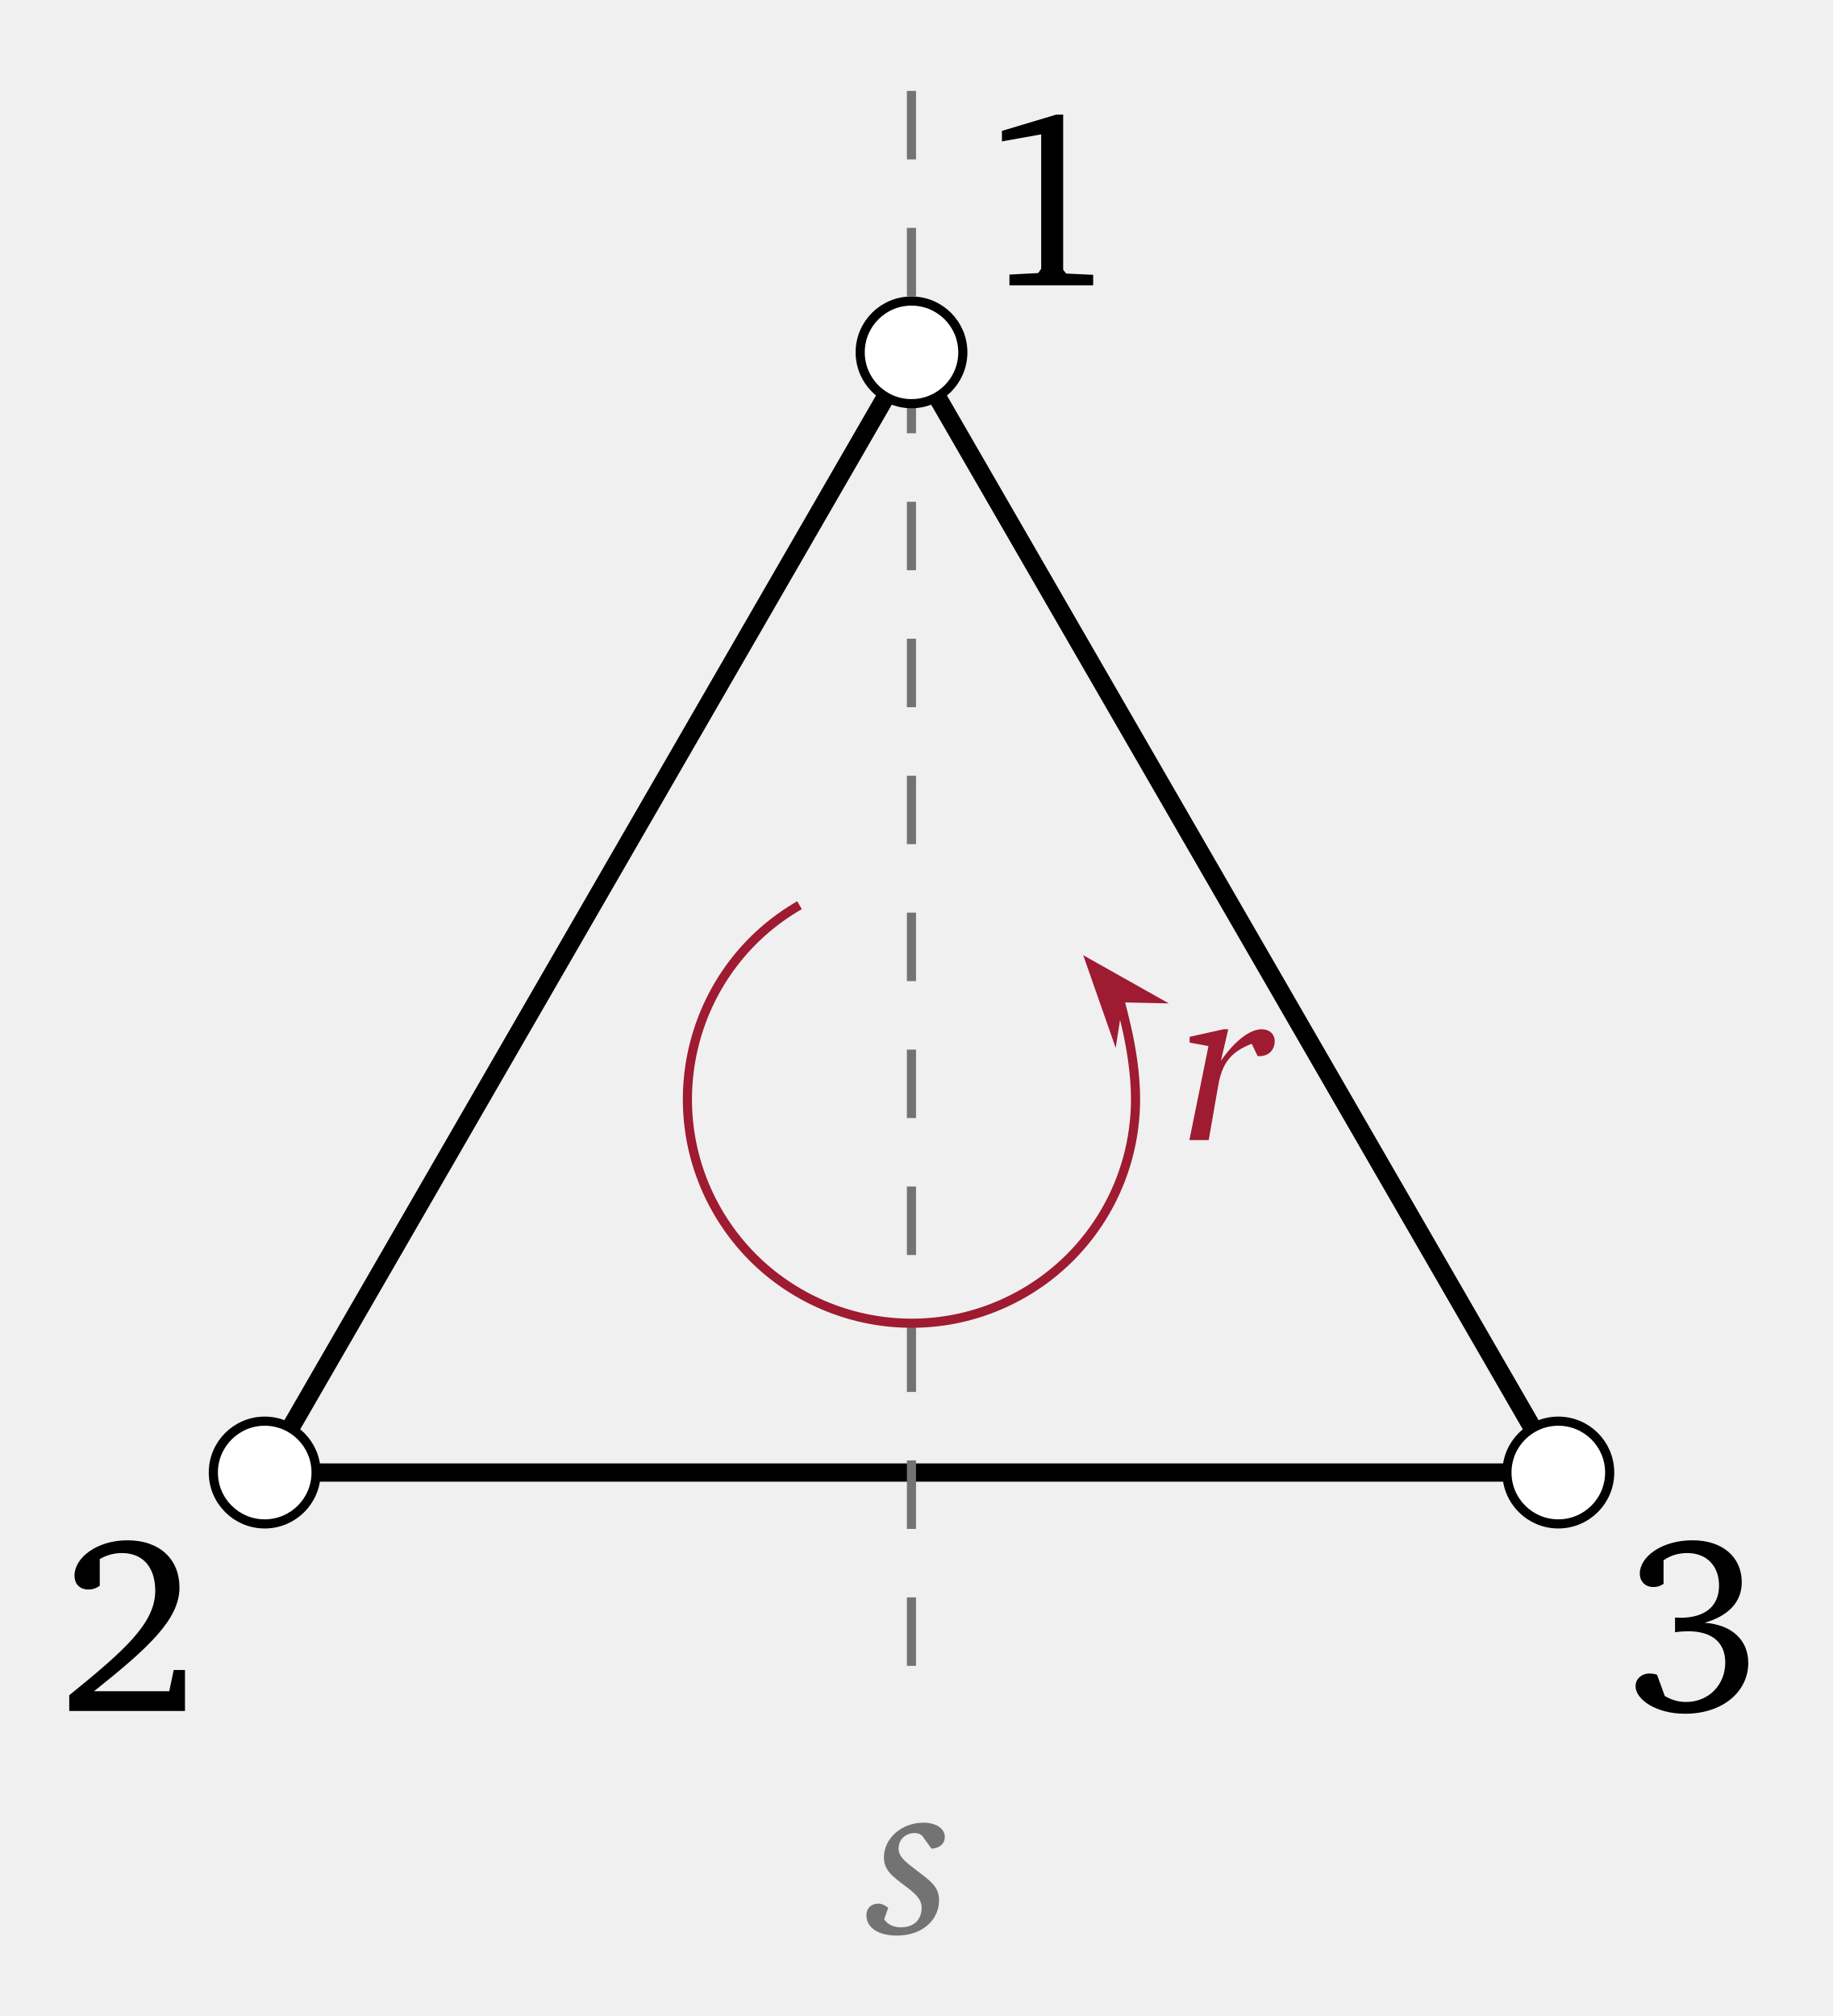
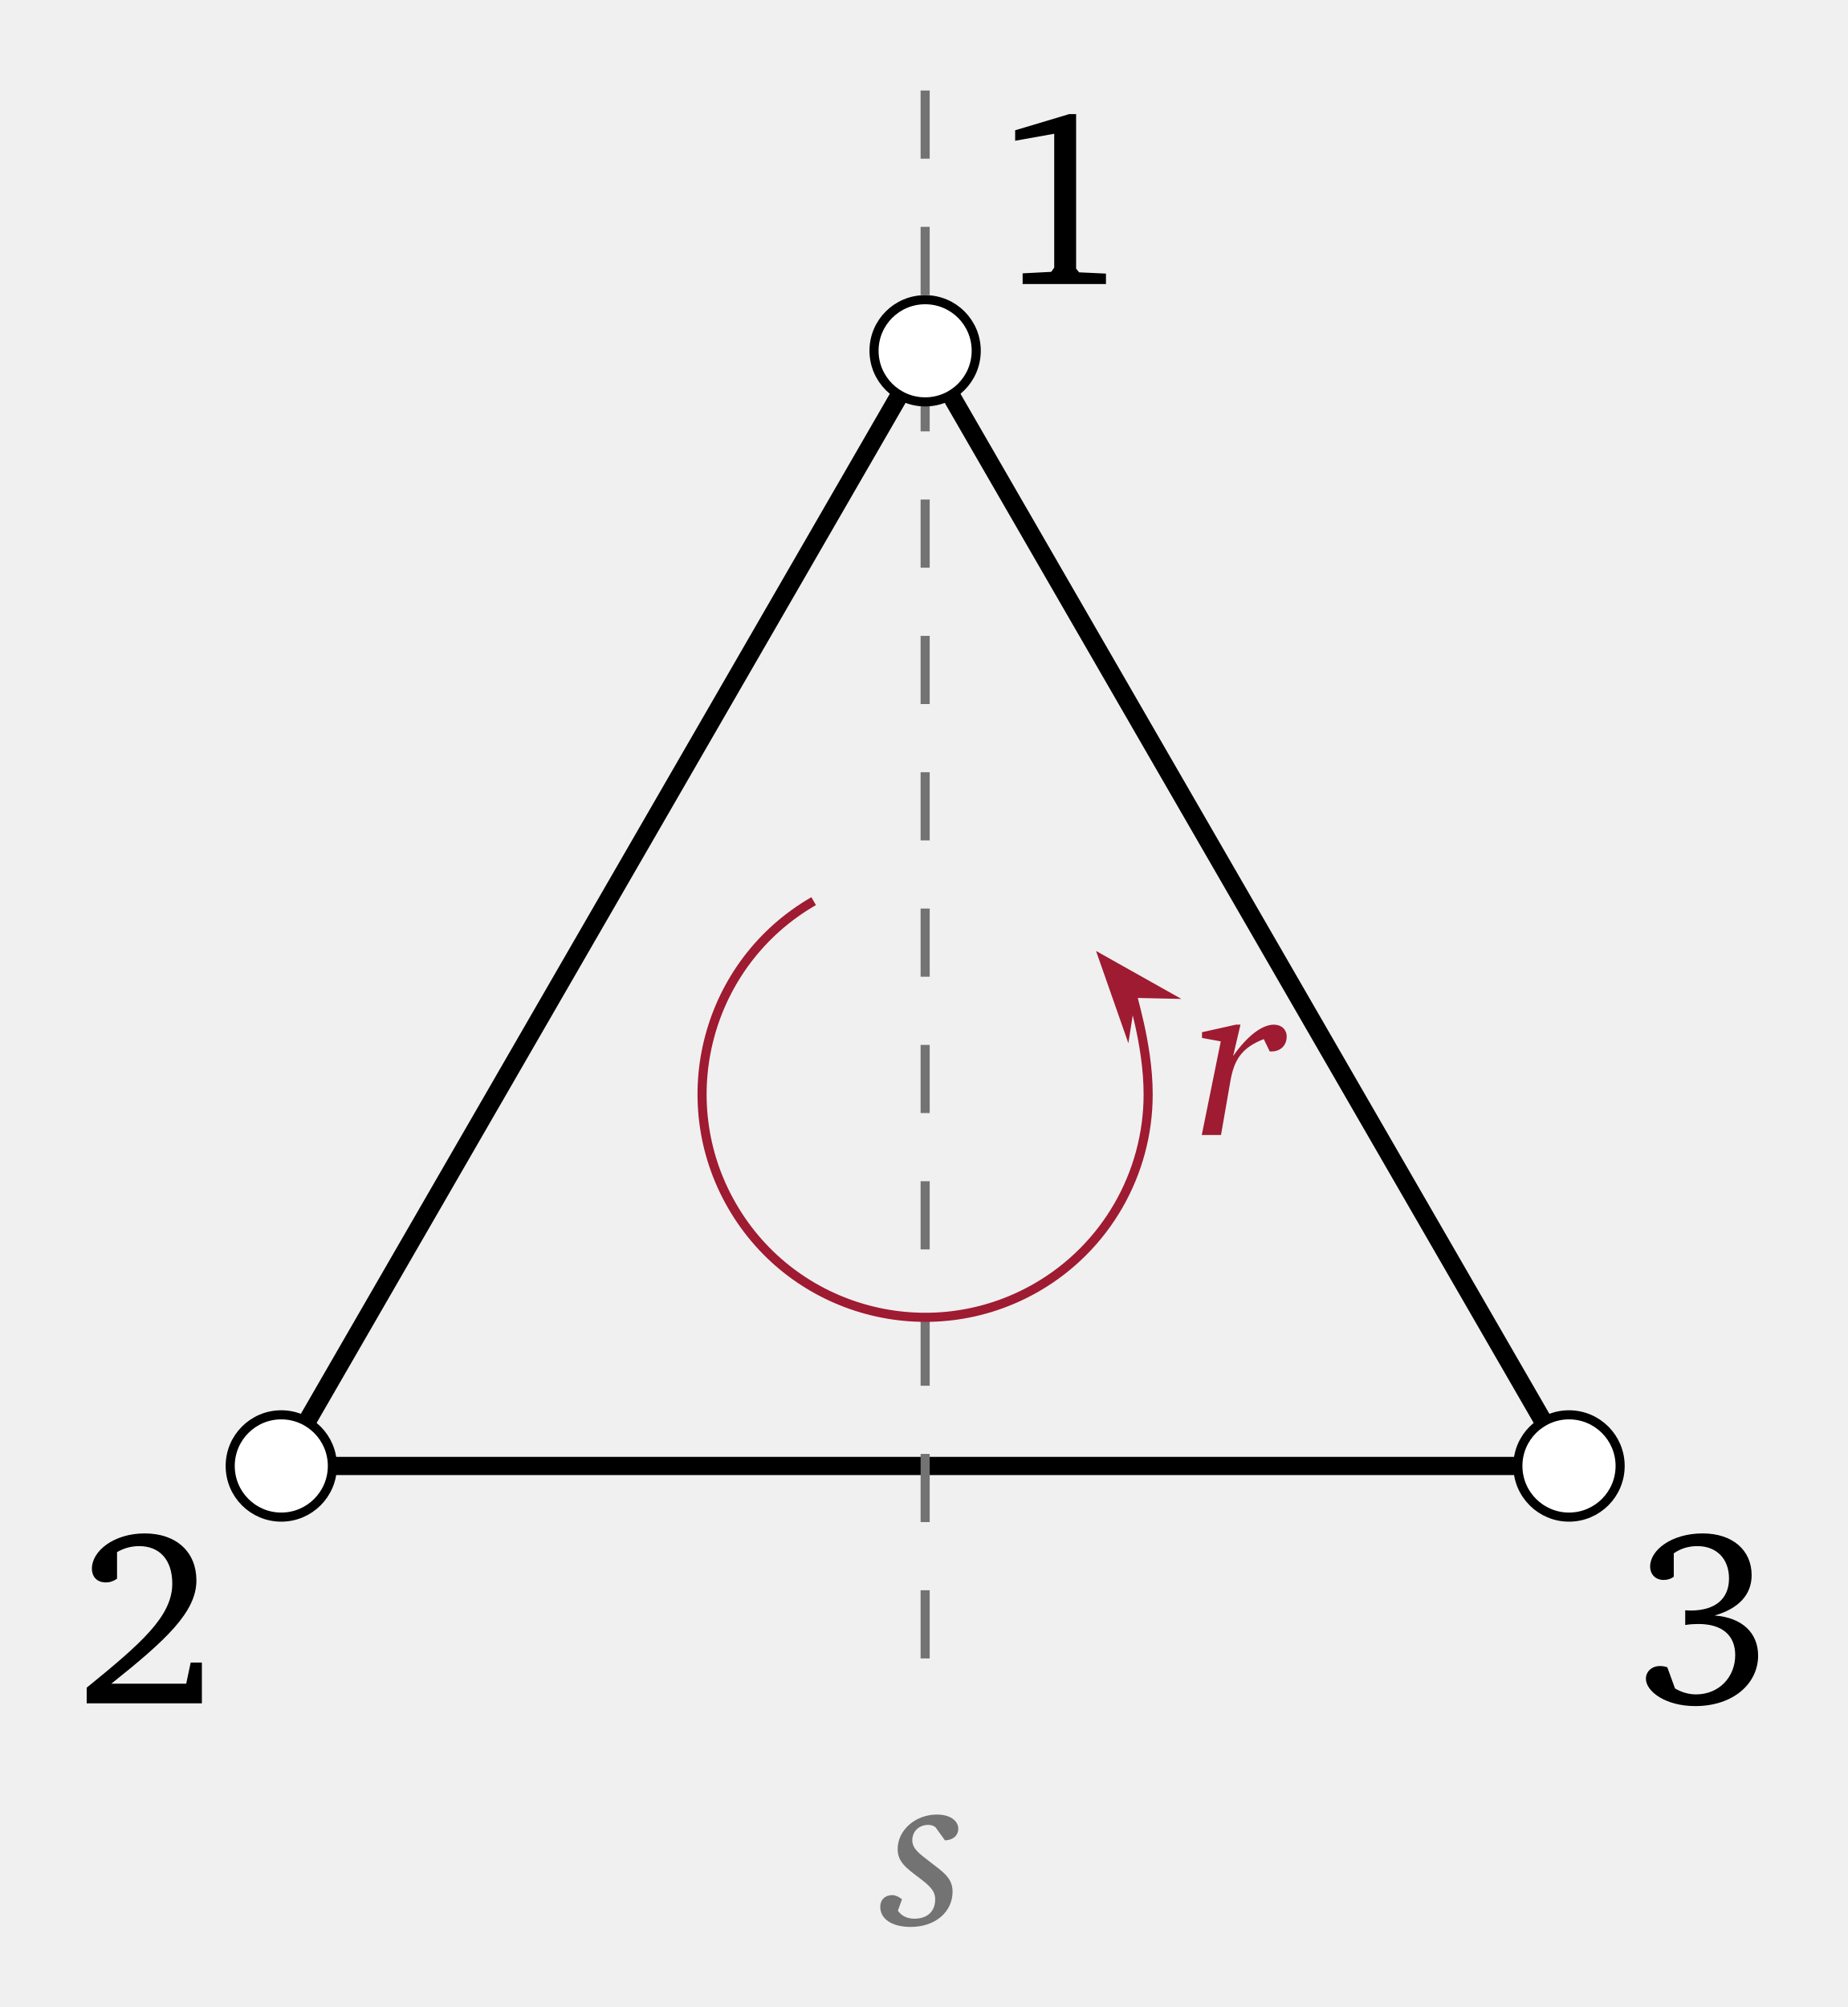
- <svg xmlns="http://www.w3.org/2000/svg" version="1.1" width="80pt" height="88pt" viewBox="0 -88 80 88">
+ <svg xmlns="http://www.w3.org/2000/svg" version="1.1" width="81pt" height="88pt" viewBox="0 -88 81 88">
  <g id="page1">
    <g transform="scale(1 -1)">
-       <path d="M39.785 72.621L11.555 23.723H68.019Z" stroke="#000" fill="none" stroke-width=".797" />
-       <path d="M39.785 84.031V12.312" stroke="#737373" fill="none" stroke-width=".399" stroke-miterlimit="10" stroke-dasharray="2.989 2.989" />
-       <path d="M40.659 7.304C41.031 7.324 41.241 7.535 41.241 7.815C41.241 8.167 40.88 8.438 40.308 8.438C39.345 8.438 38.582 7.745 38.582 6.923C38.582 6.36 38.963 6.09 39.535 5.658C39.957 5.337 40.228 5.106 40.228 4.725C40.228 4.193 39.887 3.872 39.315 3.872C39.003 3.872 38.752 3.992 38.592 4.223L38.773 4.725C38.612 4.845 38.482 4.905 38.341 4.905C38.03 4.905 37.819 4.705 37.819 4.394C37.819 3.872 38.311 3.511 39.154 3.511C40.248 3.511 40.99 4.183 40.99 5.056C40.99 5.658 40.579 5.919 39.977 6.381C39.505 6.742 39.224 6.953 39.224 7.314C39.224 7.705 39.525 7.986 39.927 7.986C40.037 7.986 40.137 7.956 40.238 7.886L40.659 7.304Z" fill="#737373" />
-       <path d="M34.898 48.488C30.219 45.789 28.617 39.809 31.316 35.129C34.02 30.453 40 28.852 44.676 31.551C47.703 33.297 49.566 36.527 49.566 40.02C49.566 42.32 48.758 44.547 48.902 44.371" stroke="#9e1b32" fill="none" stroke-width=".399" stroke-miterlimit="10" />
-       <path d="M47.645 45.871L48.625 43.074L48.84 44.449L50.227 44.418Z" fill="#9e1b32" />
-       <path d="M47.645 45.871L48.625 43.074L48.84 44.449L50.227 44.418Z" stroke="#9e1b32" fill="none" stroke-width=".399" stroke-miterlimit="10" />
-       <path d="M53.412 43.072L51.927 42.741V42.49L52.75 42.339L51.917 38.235H52.76L53.171 40.593C53.332 41.516 53.653 42.058 54.636 42.439L54.897 41.898H54.968C55.379 41.898 55.64 42.169 55.64 42.55C55.64 42.851 55.419 43.072 55.078 43.072C54.576 43.072 53.934 42.61 53.292 41.697L53.613 43.072H53.412Z" fill="#9e1b32" />
-       <path d="M42.027 72.621C42.027 73.859 41.023 74.859 39.785 74.859C38.551 74.859 37.547 73.859 37.547 72.621S38.551 70.379 39.785 70.379C41.023 70.379 42.027 71.383 42.027 72.621Z" fill="#fff" />
-       <path d="M42.027 72.621C42.027 73.859 41.023 74.859 39.785 74.859C38.551 74.859 37.547 73.859 37.547 72.621S38.551 70.379 39.785 70.379C41.023 70.379 42.027 71.383 42.027 72.621Z" stroke="#000" fill="none" stroke-width=".399" stroke-miterlimit="10" />
-       <path d="M46.102 82.997L43.734 82.287V81.829L45.447 82.135V76.266L45.316 76.08L44.062 76.015V75.546H47.716V76.004L46.538 76.059L46.407 76.222V82.997H46.102Z" />
-       <path d="M13.797 23.723C13.797 24.961 12.793 25.965 11.555 25.965S9.312 24.961 9.312 23.723C9.312 22.484 10.316 21.48 11.555 21.48S13.797 22.484 13.797 23.723Z" fill="#fff" />
-       <path d="M13.797 23.723C13.797 24.961 12.793 25.965 11.555 25.965S9.312 24.961 9.312 23.723C9.312 22.484 10.316 21.48 11.555 21.48S13.797 22.484 13.797 23.723Z" stroke="#000" fill="none" stroke-width=".399" stroke-miterlimit="10" />
-       <path d="M4.103 14.176C6.514 16.096 7.834 17.328 7.834 18.703C7.834 19.936 6.972 20.765 5.565 20.765C4.212 20.765 3.252 19.99 3.252 19.226C3.252 18.856 3.481 18.616 3.863 18.616C4.038 18.616 4.201 18.67 4.354 18.779V19.946C4.681 20.132 4.997 20.208 5.325 20.208C6.23 20.208 6.776 19.597 6.776 18.561C6.776 17.132 5.412 15.943 3.023 14.001V13.314H8.074V15.103H7.583L7.387 14.176H4.103Z" />
-       <path d="M70.262 23.723C70.262 24.961 69.258 25.965 68.019 25.965C66.781 25.965 65.777 24.961 65.777 23.723C65.777 22.484 66.781 21.48 68.019 21.48C69.258 21.48 70.262 22.484 70.262 23.723Z" fill="#fff" />
-       <path d="M70.262 23.723C70.262 24.961 69.258 25.965 68.019 25.965C66.781 25.965 65.777 24.961 65.777 23.723C65.777 22.484 66.781 21.48 68.019 21.48C69.258 21.48 70.262 22.484 70.262 23.723Z" stroke="#000" fill="none" stroke-width=".399" stroke-miterlimit="10" />
-       <path d="M74.402 17.165C75.471 17.47 76.027 18.092 76.027 18.932C76.027 20.034 75.187 20.765 73.878 20.765C72.515 20.765 71.577 20.034 71.577 19.314C71.577 18.965 71.817 18.725 72.166 18.725C72.34 18.725 72.482 18.768 72.613 18.866V19.892C72.929 20.11 73.267 20.208 73.649 20.208C74.489 20.208 75.035 19.652 75.035 18.79C75.035 17.906 74.446 17.383 73.344 17.383C73.267 17.383 73.191 17.394 73.115 17.394V16.75C73.322 16.783 73.518 16.794 73.693 16.794C74.74 16.794 75.307 16.292 75.307 15.43C75.307 14.459 74.587 13.707 73.595 13.707C73.267 13.707 72.962 13.794 72.667 13.968L72.329 14.896C72.209 14.939 72.1 14.95 72.002 14.95C71.653 14.95 71.391 14.71 71.391 14.394C71.391 13.838 72.253 13.194 73.551 13.194C75.231 13.194 76.311 14.187 76.311 15.408C76.311 16.401 75.613 17.077 74.402 17.165Z" />
+       <path d="M40.566 72.621L12.332 23.723H68.797Z" stroke="#000" fill="none" stroke-width=".797" />
+       <path d="M40.566 84.031V12.312" stroke="#737373" fill="none" stroke-width=".399" stroke-miterlimit="10" stroke-dasharray="2.989 2.989" />
+       <path d="M41.437 7.304C41.809 7.324 42.019 7.535 42.019 7.815C42.019 8.167 41.658 8.438 41.086 8.438C40.123 8.438 39.36 7.745 39.36 6.923C39.36 6.36 39.741 6.09 40.313 5.658C40.735 5.337 41.006 5.106 41.006 4.725C41.006 4.193 40.665 3.872 40.093 3.872C39.781 3.872 39.531 3.992 39.37 4.223L39.551 4.725C39.39 4.845 39.26 4.905 39.119 4.905C38.808 4.905 38.597 4.705 38.597 4.394C38.597 3.872 39.089 3.511 39.932 3.511C41.026 3.511 41.768 4.183 41.768 5.056C41.768 5.658 41.357 5.919 40.755 6.381C40.283 6.742 40.002 6.953 40.002 7.314C40.002 7.705 40.303 7.986 40.705 7.986C40.815 7.986 40.916 7.956 41.016 7.886L41.437 7.304Z" fill="#737373" />
+       <path d="M35.676 48.488C30.996 45.789 29.395 39.809 32.098 35.129C34.797 30.453 40.777 28.852 45.457 31.551C48.48 33.297 50.344 36.527 50.344 40.02C50.344 42.32 49.535 44.547 49.68 44.371" stroke="#9e1b32" fill="none" stroke-width=".399" stroke-miterlimit="10" />
+       <path d="M48.422 45.871L49.402 43.074L49.617 44.449L51.008 44.418Z" fill="#9e1b32" />
+       <path d="M48.422 45.871L49.402 43.074L49.617 44.449L51.008 44.418Z" stroke="#9e1b32" fill="none" stroke-width=".399" stroke-miterlimit="10" />
+       <path d="M54.19 43.072L52.705 42.741V42.49L53.528 42.339L52.695 38.235H53.538L53.949 40.593C54.11 41.516 54.431 42.058 55.414 42.439L55.675 41.898H55.746C56.157 41.898 56.418 42.169 56.418 42.55C56.418 42.851 56.197 43.072 55.856 43.072C55.354 43.072 54.712 42.61 54.07 41.697L54.391 43.072H54.19Z" fill="#9e1b32" />
+       <path d="M42.805 72.621C42.805 73.859 41.805 74.859 40.566 74.859C39.328 74.859 38.324 73.859 38.324 72.621S39.328 70.379 40.566 70.379C41.805 70.379 42.805 71.383 42.805 72.621Z" fill="#fff" />
+       <path d="M42.805 72.621C42.805 73.859 41.805 74.859 40.566 74.859C39.328 74.859 38.324 73.859 38.324 72.621S39.328 70.379 40.566 70.379C41.805 70.379 42.805 71.383 42.805 72.621Z" stroke="#000" fill="none" stroke-width=".399" stroke-miterlimit="10" />
+       <path d="M46.88 82.997L44.512 82.287V81.829L46.225 82.135V76.266L46.094 76.08L44.84 76.015V75.546H48.494V76.004L47.316 76.059L47.185 76.222V82.997H46.88Z" />
+       <path d="M14.574 23.723C14.574 24.961 13.57 25.965 12.332 25.965S10.094 24.961 10.094 23.723C10.094 22.484 11.094 21.48 12.332 21.48S14.574 22.484 14.574 23.723Z" fill="#fff" />
+       <path d="M14.574 23.723C14.574 24.961 13.57 25.965 12.332 25.965S10.094 24.961 10.094 23.723C10.094 22.484 11.094 21.48 12.332 21.48S14.574 22.484 14.574 23.723Z" stroke="#000" fill="none" stroke-width=".399" stroke-miterlimit="10" />
+       <path d="M4.881 14.176C7.292 16.096 8.612 17.328 8.612 18.703C8.612 19.936 7.75 20.765 6.343 20.765C4.99 20.765 4.03 19.99 4.03 19.226C4.03 18.856 4.259 18.616 4.641 18.616C4.816 18.616 4.979 18.67 5.132 18.779V19.946C5.459 20.132 5.776 20.208 6.103 20.208C7.008 20.208 7.554 19.597 7.554 18.561C7.554 17.132 6.19 15.943 3.801 14.001V13.314H8.852V15.103H8.361L8.165 14.176H4.881Z" />
+       <path d="M71.039 23.723C71.039 24.961 70.035 25.965 68.797 25.965S66.555 24.961 66.555 23.723C66.555 22.484 67.559 21.48 68.797 21.48S71.039 22.484 71.039 23.723Z" fill="#fff" />
+       <path d="M71.039 23.723C71.039 24.961 70.035 25.965 68.797 25.965S66.555 24.961 66.555 23.723C66.555 22.484 67.559 21.48 68.797 21.48S71.039 22.484 71.039 23.723Z" stroke="#000" fill="none" stroke-width=".399" stroke-miterlimit="10" />
+       <path d="M75.18 17.165C76.249 17.47 76.805 18.092 76.805 18.932C76.805 20.034 75.965 20.765 74.656 20.765C73.293 20.765 72.355 20.034 72.355 19.314C72.355 18.965 72.595 18.725 72.944 18.725C73.118 18.725 73.26 18.768 73.391 18.866V19.892C73.707 20.11 74.045 20.208 74.427 20.208C75.267 20.208 75.813 19.652 75.813 18.79C75.813 17.906 75.224 17.383 74.122 17.383C74.045 17.383 73.969 17.394 73.893 17.394V16.75C74.1 16.783 74.296 16.794 74.471 16.794C75.518 16.794 76.085 16.292 76.085 15.43C76.085 14.459 75.365 13.707 74.373 13.707C74.045 13.707 73.74 13.794 73.445 13.968L73.107 14.896C72.987 14.939 72.878 14.95 72.78 14.95C72.431 14.95 72.169 14.71 72.169 14.394C72.169 13.838 73.031 13.194 74.329 13.194C76.009 13.194 77.089 14.187 77.089 15.408C77.089 16.401 76.391 17.077 75.18 17.165Z" />
    </g>
  </g>
</svg>
